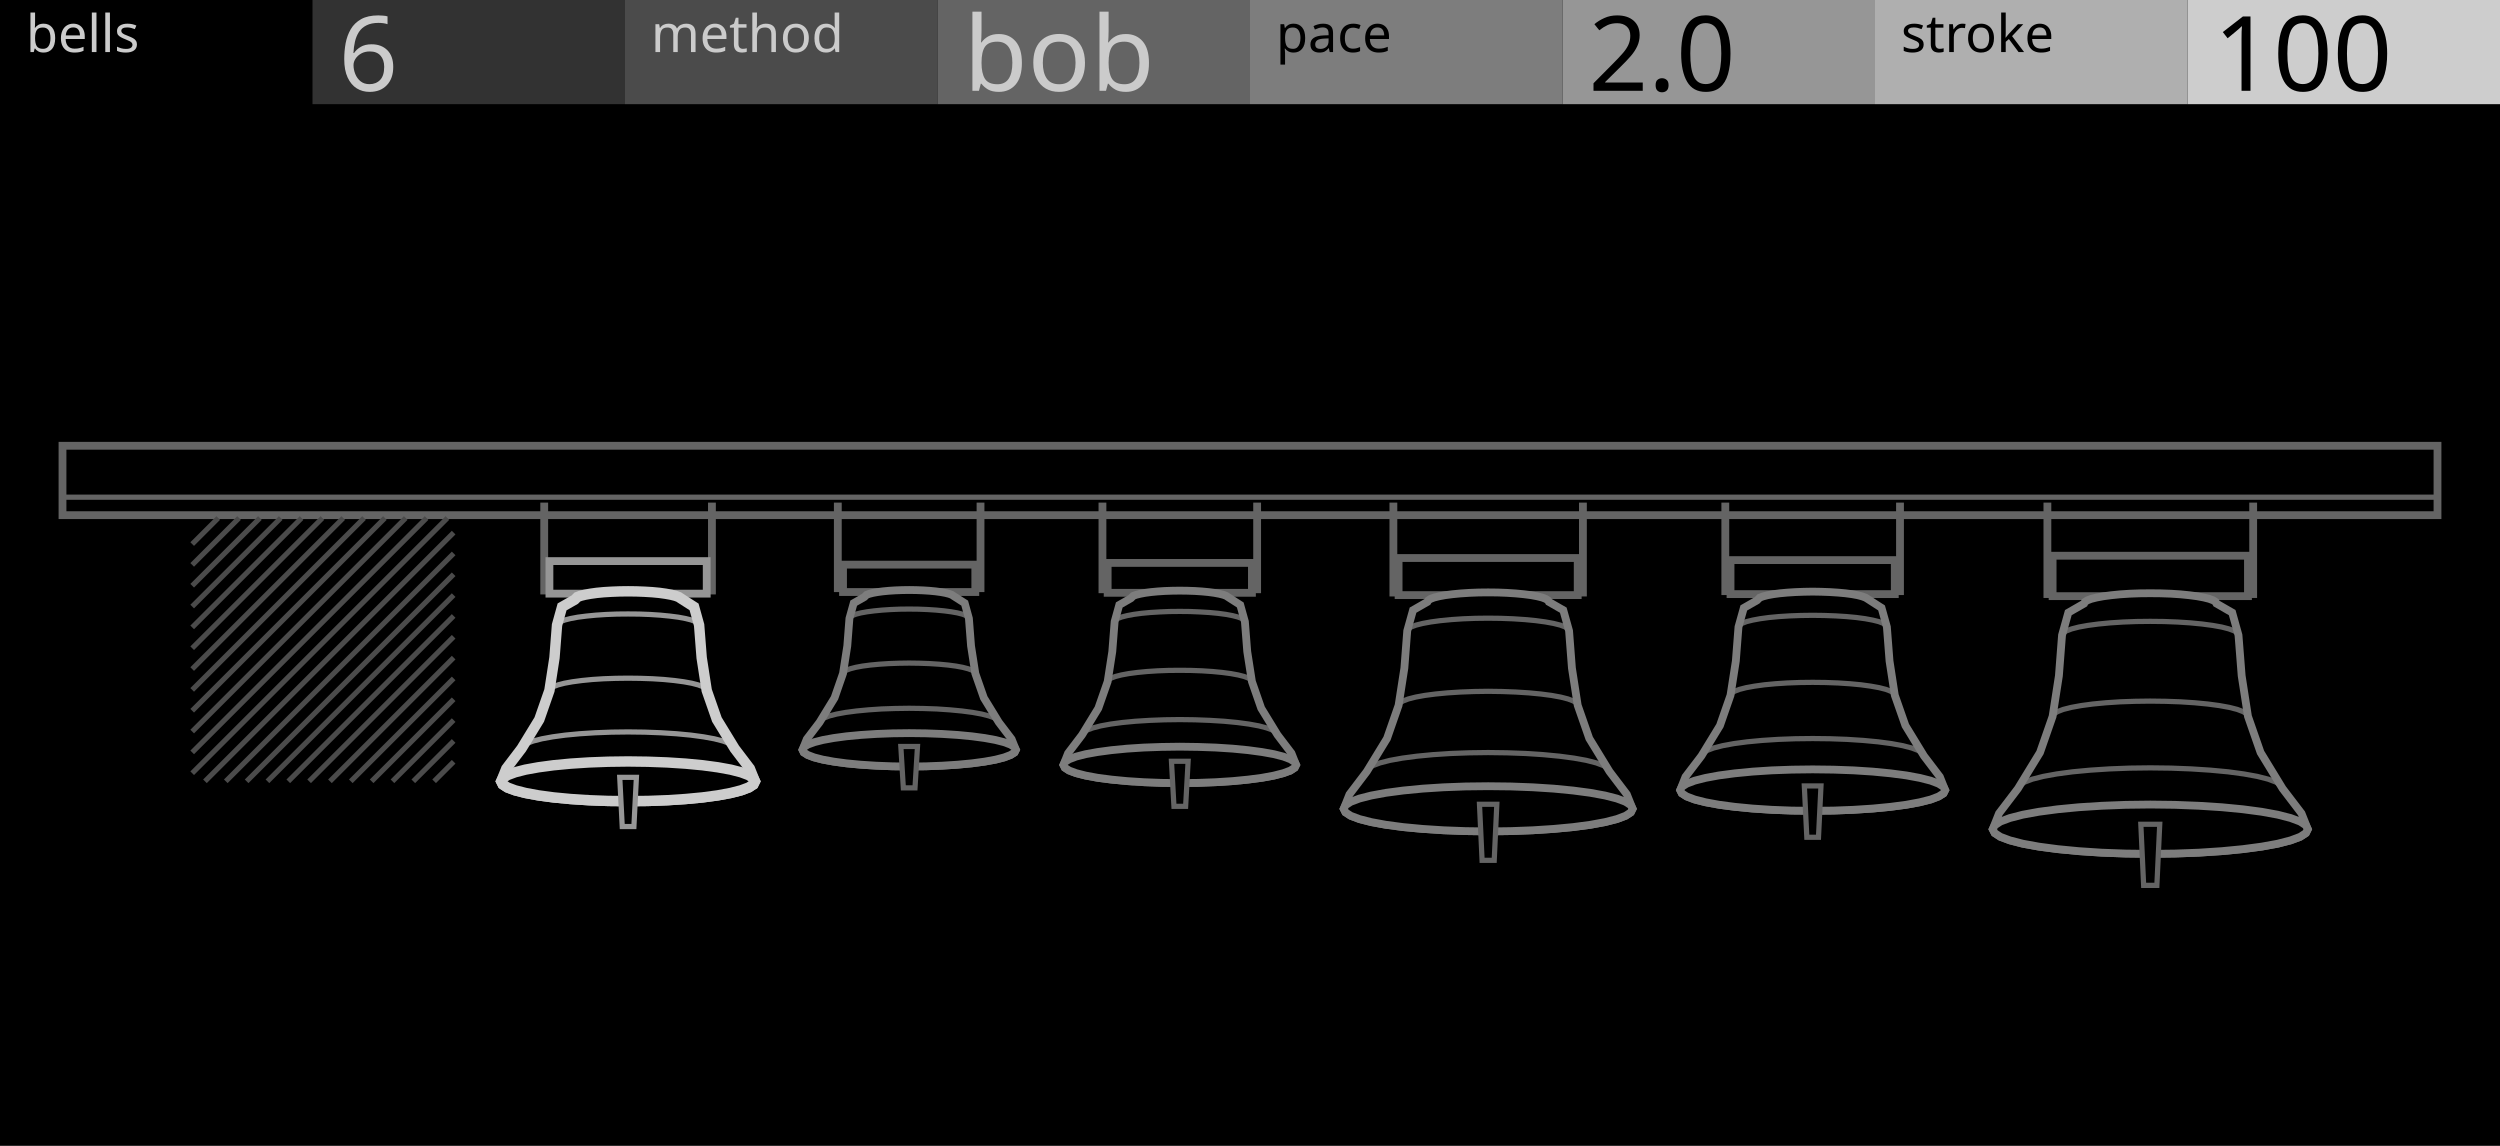
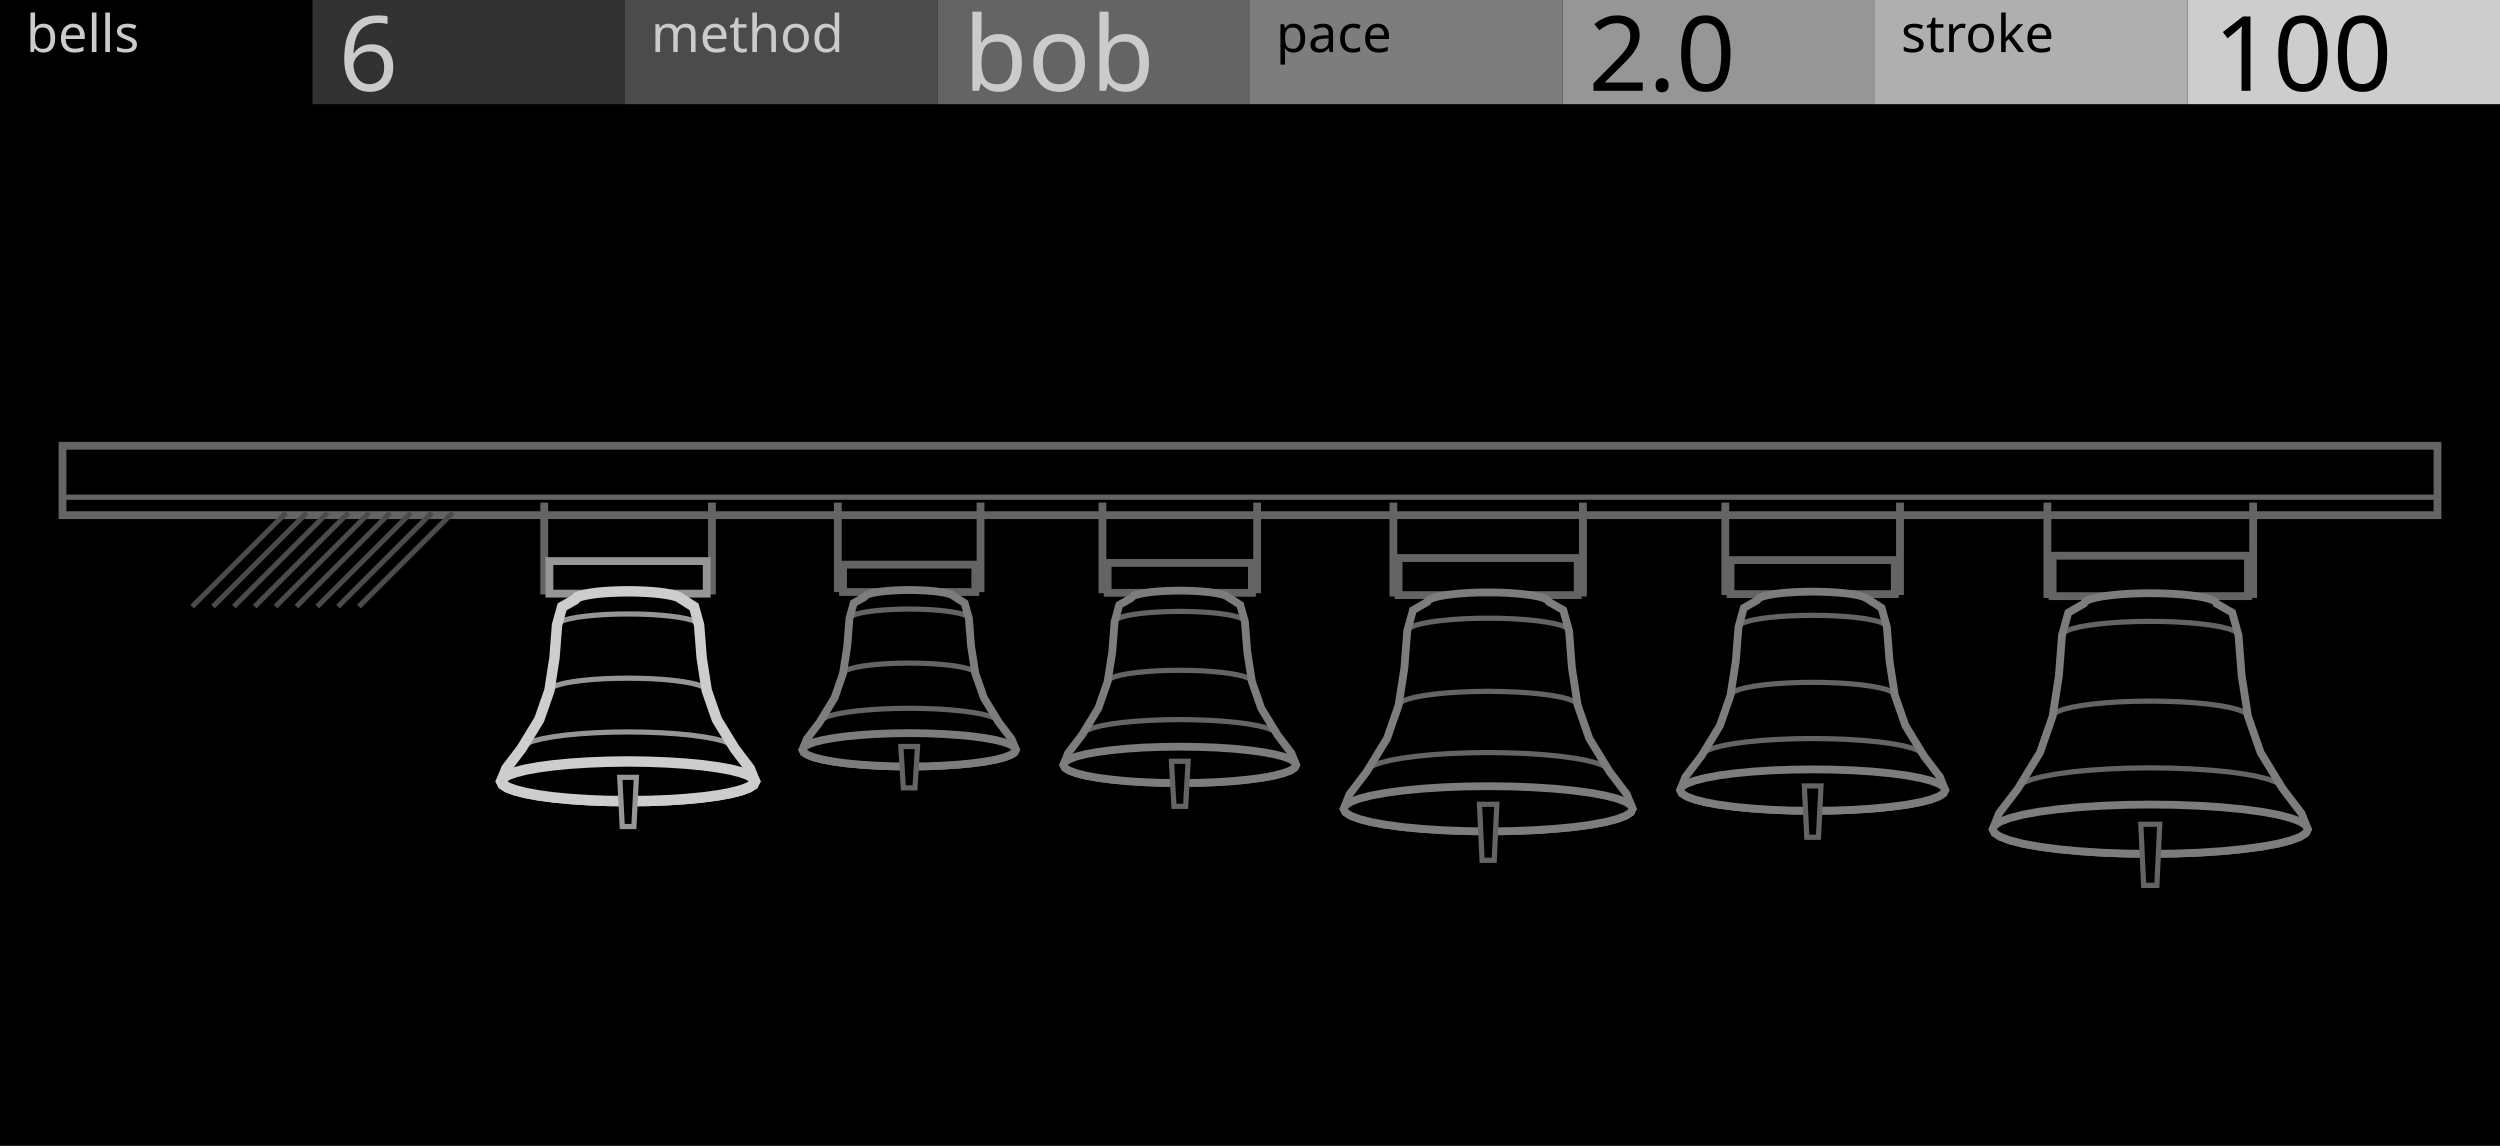
<svg xmlns="http://www.w3.org/2000/svg" width="480" height="220" viewBox="0 0 480 220">
  <g id="preview_canvas">
    <rect x="0" y="0" width="480" height="220" fill="#000000" stroke="none" />
  </g>
  <g id="preview_header">
    <rect x="0" y="0" width="60" height="20" fill="#000000" stroke="none" />
    <rect x="60" y="0" width="60" height="20" fill="#323232" stroke="none" />
    <rect x="120" y="0" width="60" height="20" fill="#4B4B4B" stroke="none" />
    <rect x="180" y="0" width="60" height="20" fill="#646464" stroke="none" />
    <rect x="240" y="0" width="60" height="20" fill="#7D7D7D" stroke="none" />
    <rect x="300" y="0" width="60" height="20" fill="#969696" stroke="none" />
    <rect x="360" y="0" width="60" height="20" fill="#AFAFAF" stroke="none" />
    <rect x="420" y="0" width="60" height="20" fill="#CDCDCD" stroke="none" />
    <text transform="matrix(1 0 0 1 5 10)" fill="#CBCBCB" stroke="none" font-family="UniversNextPro-Light" font-size="10px">bells</text>
    <text transform="matrix(1 0 0 1 125 10)" fill="#CBCBCB" stroke="none" font-family="UniversNextPro-Light" font-size="10px">method</text>
    <text transform="matrix(1 0 0 1 245 10)" fill="#000000" stroke="none" font-family="UniversNextPro-Light" font-size="10px">pace</text>
    <text transform="matrix(1 0 0 1 365 10)" fill="#000000" stroke="none" font-family="UniversNextPro-Light" font-size="10px">stroke</text>
    <text transform="matrix(1 0 0 1 65 17.44)" fill="#CBCBCB" stroke="none" font-family="UniversNextPro-Light" font-size="20px">6</text>
    <text transform="matrix(1 0 0 1 185 17.44)" fill="#CBCBCB" stroke="none" font-family="UniversNextPro-Light" font-size="20px">bob</text>
    <text transform="matrix(1 0 0 1 305 17.44)" fill="#000000" stroke="none" font-family="UniversNextPro-Light" font-size="20px">2.0</text>
    <text transform="matrix(1 0 0 1 425 17.44)" fill="#000000" stroke="none" font-family="UniversNextPro-Light" font-size="20px">100</text>
  </g>
  <path d="M 12 85.59 L 468 85.59 L 468 95.46 L 468 98.91 L 12 98.91 L 12 95.46 Z" fill="#000000" stroke="#646464" stroke-width="1.5" />
  <path d="M 12 95.96 L 468 95.96 L 468 94.96 L 12 94.96 Z" fill="#646464" stroke="none" stroke-width="0" />
-   <path d="M 37.25 104.81 L 42.25 99.81 L 41.55 99.11 L 36.55 104.11 Z" fill="#4B4B4B" stroke="none" stroke-width="0" />
-   <path d="M 37.25 108.81 L 46.25 99.81 L 45.55 99.11 L 36.55 108.11 Z" fill="#4B4B4B" stroke="none" stroke-width="0" />
-   <path d="M 37.25 112.81 L 50.25 99.81 L 49.55 99.11 L 36.55 112.11 Z" fill="#4B4B4B" stroke="none" stroke-width="0" />
-   <path d="M 37.25 116.81 L 54.25 99.81 L 53.55 99.11 L 36.55 116.11 Z" fill="#4B4B4B" stroke="none" stroke-width="0" />
-   <path d="M 37.25 120.81 L 58.25 99.81 L 57.55 99.11 L 36.55 120.11 Z" fill="#4B4B4B" stroke="none" stroke-width="0" />
-   <path d="M 37.25 124.81 L 62.25 99.81 L 61.55 99.11 L 36.55 124.11 Z" fill="#4B4B4B" stroke="none" stroke-width="0" />
-   <path d="M 37.25 128.81 L 66.25 99.81 L 65.55 99.11 L 36.55 128.11 Z" fill="#4B4B4B" stroke="none" stroke-width="0" />
-   <path d="M 37.25 132.81 L 70.25 99.81 L 69.55 99.11 L 36.55 132.11 Z" fill="#4B4B4B" stroke="none" stroke-width="0" />
-   <path d="M 37.25 136.81 L 74.25 99.81 L 73.55 99.11 L 36.55 136.11 Z" fill="#4B4B4B" stroke="none" stroke-width="0" />
-   <path d="M 37.25 140.81 L 78.25 99.81 L 77.55 99.11 L 36.55 140.11 Z" fill="#4B4B4B" stroke="none" stroke-width="0" />
-   <path d="M 37.25 144.81 L 82.25 99.81 L 81.55 99.11 L 36.55 144.11 Z" fill="#4B4B4B" stroke="none" stroke-width="0" />
-   <path d="M 37.25 148.81 L 86.25 99.81 L 85.55 99.11 L 36.55 148.11 Z" fill="#4B4B4B" stroke="none" stroke-width="0" />
-   <path d="M 39.7 150.36 L 87.45 102.61 L 86.75 101.91 L 39 149.66 Z" fill="#4B4B4B" stroke="none" stroke-width="0" />
-   <path d="M 43.7 150.36 L 87.45 106.61 L 86.75 105.91 L 43 149.66 Z" fill="#4B4B4B" stroke="none" stroke-width="0" />
-   <path d="M 47.7 150.36 L 87.45 110.61 L 86.75 109.91 L 47 149.66 Z" fill="#4B4B4B" stroke="none" stroke-width="0" />
-   <path d="M 51.7 150.36 L 87.45 114.61 L 86.75 113.91 L 51 149.66 Z" fill="#4B4B4B" stroke="none" stroke-width="0" />
-   <path d="M 55.7 150.36 L 87.45 118.61 L 86.75 117.91 L 55 149.66 Z" fill="#4B4B4B" stroke="none" stroke-width="0" />
-   <path d="M 59.7 150.36 L 87.45 122.61 L 86.75 121.91 L 59 149.66 Z" fill="#4B4B4B" stroke="none" stroke-width="0" />
-   <path d="M 63.7 150.36 L 87.45 126.61 L 86.75 125.91 L 63 149.66 Z" fill="#4B4B4B" stroke="none" stroke-width="0" />
-   <path d="M 67.7 150.36 L 87.45 130.61 L 86.75 129.91 L 67 149.66 Z" fill="#4B4B4B" stroke="none" stroke-width="0" />
-   <path d="M 71.7 150.36 L 87.45 134.61 L 86.75 133.91 L 71 149.66 Z" fill="#4B4B4B" stroke="none" stroke-width="0" />
-   <path d="M 75.7 150.36 L 87.45 138.61 L 86.75 137.91 L 75 149.66 Z" fill="#4B4B4B" stroke="none" stroke-width="0" />
-   <path d="M 79.7 150.36 L 87.45 142.61 L 86.75 141.91 L 79 149.66 Z" fill="#4B4B4B" stroke="none" stroke-width="0" />
-   <path d="M 83.7 150.36 L 87.45 146.61 L 86.75 145.91 L 83 149.66 Z" fill="#4B4B4B" stroke="none" stroke-width="0" />
+   <path d="M 37.25 116.81 L 55.25 98.81 L 54.55 98.11 L 36.55 116.11 Z" fill="#4B4B4B" stroke="none" stroke-width="0" />
+   <path d="M 41.25 116.81 L 59.25 98.81 L 58.55 98.11 L 40.55 116.11 Z" fill="#4B4B4B" stroke="none" stroke-width="0" />
+   <path d="M 45.25 116.81 L 63.25 98.81 L 62.55 98.11 L 44.55 116.11 Z" fill="#4B4B4B" stroke="none" stroke-width="0" />
+   <path d="M 49.25 116.81 L 67.25 98.81 L 66.55 98.11 L 48.55 116.11 Z" fill="#4B4B4B" stroke="none" stroke-width="0" />
+   <path d="M 53.25 116.81 L 71.25 98.81 L 70.55 98.11 L 52.55 116.11 Z" fill="#4B4B4B" stroke="none" stroke-width="0" />
+   <path d="M 57.25 116.81 L 75.25 98.81 L 74.55 98.11 L 56.55 116.11 Z" fill="#4B4B4B" stroke="none" stroke-width="0" />
+   <path d="M 61.25 116.81 L 79.25 98.81 L 78.55 98.11 L 60.55 116.11 Z" fill="#4B4B4B" stroke="none" stroke-width="0" />
+   <path d="M 65.25 116.81 L 83.25 98.81 L 82.55 98.11 L 64.55 116.11 Z" fill="#4B4B4B" stroke="none" stroke-width="0" />
+   <path d="M 69.25 116.81 L 87.25 98.81 L 86.55 98.11 L 68.55 116.11 Z" fill="#4B4B4B" stroke="none" stroke-width="0" />
  <path d="M 392.35 96.5 L 392.35 114.81 L 393.85 114.81 L 393.85 96.5 Z" fill="#646464" stroke="none" stroke-width="0" />
  <path d="M 431.86 96.5 L 431.86 114.81 L 433.36 114.81 L 433.36 96.5 Z" fill="#646464" stroke="none" stroke-width="0" />
  <path d="M 266.78 96.5 L 266.78 114.52 L 268.28 114.52 L 268.28 96.5 Z" fill="#646464" stroke="none" stroke-width="0" />
  <path d="M 303.17 96.5 L 303.17 114.52 L 304.67 114.52 L 304.67 96.5 Z" fill="#646464" stroke="none" stroke-width="0" />
  <path d="M 330.51 96.5 L 330.51 114.25 L 332.01 114.25 L 332.01 96.5 Z" fill="#646464" stroke="none" stroke-width="0" />
  <path d="M 364.05 96.5 L 364.05 114.25 L 365.55 114.25 L 365.55 96.5 Z" fill="#646464" stroke="none" stroke-width="0" />
  <path d="M 103.74 96.5 L 103.74 114.13 L 105.24 114.13 L 105.24 96.5 Z" fill="#646464" stroke="none" stroke-width="0" />
  <path d="M 135.94 96.5 L 135.94 114.13 L 137.44 114.13 L 137.44 96.5 Z" fill="#646464" stroke="none" stroke-width="0" />
  <path d="M 210.92 96.5 L 210.92 113.89 L 212.42 113.89 L 212.42 96.5 Z" fill="#646464" stroke="none" stroke-width="0" />
  <path d="M 240.62 96.5 L 240.62 113.89 L 242.12 113.89 L 242.12 96.5 Z" fill="#646464" stroke="none" stroke-width="0" />
  <path d="M 160.11 96.5 L 160.11 113.68 L 161.61 113.68 L 161.61 96.5 Z" fill="#646464" stroke="none" stroke-width="0" />
  <path d="M 187.51 96.5 L 187.51 113.68 L 189.01 113.68 L 189.01 96.5 Z" fill="#646464" stroke="none" stroke-width="0" />
  <path d="M 394.1 106.7 L 431.61 106.7 L 431.61 114.46 L 394.1 114.46 Z" fill="#000000" stroke="#646464" stroke-width="1.5" />
  <path d="M 400.15 115.88 L 400.3 115.57 L 400.77 115.27 L 401.53 114.98 L 402.57 114.72 L 403.87 114.48 L 405.38 114.28 L 407.08 114.11 L 408.93 113.99 L 410.86 113.92 L 412.85 113.9 L 414.84 113.92 L 416.78 113.99 L 418.62 114.11 L 420.32 114.28 L 421.84 114.48 L 423.13 114.72 L 424.17 114.98 L 424.94 115.27 L 425.4 115.57 L 425.56 115.88 L 428.58 117.62 L 429.79 121.95 L 430.4 129.75 L 431.61 137.54 L 434.03 144.48 L 438.26 151.41 L 441.89 156.17 L 443.1 159.21 L 442.73 159.95 L 441.62 160.67 L 439.8 161.35 L 437.32 161.99 L 434.24 162.55 L 430.63 163.03 L 426.59 163.42 L 422.2 163.71 L 417.58 163.88 L 412.85 163.94 L 408.12 163.88 L 403.5 163.71 L 399.12 163.42 L 395.07 163.03 L 391.46 162.55 L 388.38 161.99 L 385.9 161.35 L 384.08 160.67 L 382.98 159.95 L 382.6 159.21 L 383.81 156.17 L 387.44 151.41 L 391.68 144.48 L 394.1 137.54 L 395.31 129.75 L 395.91 121.95 L 397.12 117.62 Z" fill="#000000" stroke="none" stroke-width="0" />
  <path d="M 395.91 121.95 L 396.12 121.53 L 396.74 121.13 L 397.76 120.75 L 399.15 120.39 L 400.87 120.08 L 402.9 119.81 L 405.16 119.59 L 407.62 119.43 L 410.2 119.33 L 412.85 119.3 L 415.5 119.33 L 418.09 119.43 L 420.54 119.59 L 422.81 119.81 L 424.83 120.08 L 426.56 120.39 L 427.95 120.75 L 428.96 121.13 L 429.58 121.53 L 429.79 121.95 L 430.4 129.75 L 431.61 137.54 L 434.03 144.48 L 438.26 151.41 L 441.89 156.17 L 443.1 159.21 L 442.73 159.95 L 441.62 160.67 L 439.8 161.35 L 437.32 161.99 L 434.24 162.55 L 430.63 163.03 L 426.59 163.42 L 422.2 163.71 L 417.58 163.88 L 412.85 163.94 L 408.12 163.88 L 403.5 163.71 L 399.12 163.42 L 395.07 163.03 L 391.46 162.55 L 388.38 161.99 L 385.9 161.35 L 384.08 160.67 L 382.98 159.95 L 382.6 159.21 L 383.81 156.17 L 387.44 151.41 L 391.68 144.48 L 394.1 137.54 L 395.31 129.75 Z" fill="#000000" stroke="#646464" stroke-width="1" />
  <path d="M 394.1 137.54 L 394.33 137.09 L 395.02 136.64 L 396.14 136.21 L 397.68 135.82 L 399.59 135.47 L 401.83 135.17 L 404.34 134.93 L 407.06 134.75 L 409.92 134.65 L 412.85 134.61 L 415.79 134.65 L 418.65 134.75 L 421.37 134.93 L 423.88 135.17 L 426.11 135.47 L 428.03 135.82 L 429.56 136.21 L 430.69 136.64 L 431.38 137.09 L 431.61 137.54 L 434.03 144.48 L 438.26 151.41 L 441.89 156.17 L 443.1 159.21 L 442.73 159.95 L 441.62 160.67 L 439.8 161.35 L 437.32 161.99 L 434.24 162.55 L 430.63 163.03 L 426.59 163.42 L 422.2 163.71 L 417.58 163.88 L 412.85 163.94 L 408.12 163.88 L 403.5 163.71 L 399.12 163.42 L 395.07 163.03 L 391.46 162.55 L 388.38 161.99 L 385.9 161.35 L 384.08 160.67 L 382.98 159.95 L 382.6 159.21 L 383.81 156.17 L 387.44 151.41 L 391.68 144.48 Z" fill="#000000" stroke="#646464" stroke-width="1" />
  <path d="M 387.44 151.41 L 387.76 150.79 L 388.69 150.18 L 390.21 149.6 L 392.3 149.07 L 394.88 148.6 L 397.92 148.19 L 401.32 147.87 L 405 147.63 L 408.88 147.48 L 412.85 147.43 L 416.83 147.48 L 420.7 147.63 L 424.39 147.87 L 427.79 148.19 L 430.82 148.6 L 433.41 149.07 L 435.49 149.6 L 437.02 150.18 L 437.95 150.79 L 438.26 151.41 L 441.89 156.17 L 443.1 159.21 L 442.73 159.95 L 441.62 160.67 L 439.8 161.35 L 437.32 161.99 L 434.24 162.55 L 430.63 163.03 L 426.59 163.42 L 422.2 163.71 L 417.58 163.88 L 412.85 163.94 L 408.12 163.88 L 403.5 163.71 L 399.12 163.42 L 395.07 163.03 L 391.46 162.55 L 388.38 161.99 L 385.9 161.35 L 384.08 160.67 L 382.98 159.95 L 382.6 159.21 L 383.81 156.17 Z" fill="#000000" stroke="#646464" stroke-width="1" />
  <path d="M 400.15 115.88 L 400.3 115.57 L 400.77 115.27 L 401.53 114.98 L 402.57 114.72 L 403.87 114.48 L 405.38 114.28 L 407.08 114.11 L 408.93 113.99 L 410.86 113.92 L 412.85 113.9 L 414.84 113.92 L 416.78 113.99 L 418.62 114.11 L 420.32 114.28 L 421.84 114.48 L 423.13 114.72 L 424.17 114.98 L 424.94 115.27 L 425.4 115.57 L 425.56 115.88 L 428.58 117.62 L 429.79 121.95 L 430.4 129.75 L 431.61 137.54 L 434.03 144.48 L 438.26 151.41 L 441.89 156.17 L 443.1 159.21 L 442.73 159.95 L 441.62 160.67 L 439.8 161.35 L 437.32 161.99 L 434.24 162.55 L 430.63 163.03 L 426.59 163.42 L 422.2 163.71 L 417.58 163.88 L 412.85 163.94 L 408.12 163.88 L 403.5 163.71 L 399.12 163.42 L 395.07 163.03 L 391.46 162.55 L 388.38 161.99 L 385.9 161.35 L 384.08 160.67 L 382.98 159.95 L 382.6 159.21 L 383.81 156.17 L 387.44 151.41 L 391.68 144.48 L 394.1 137.54 L 395.31 129.75 L 395.91 121.95 L 397.12 117.62 Z" fill="none" stroke="#7D7D7D" stroke-width="1.5" />
  <path d="M 382.6 159.21 L 382.98 158.47 L 384.08 157.74 L 385.9 157.06 L 388.38 156.42 L 391.46 155.86 L 395.07 155.38 L 399.12 154.99 L 403.5 154.71 L 408.12 154.53 L 412.85 154.47 L 417.58 154.53 L 422.2 154.71 L 426.59 154.99 L 430.63 155.38 L 434.24 155.86 L 437.32 156.42 L 439.8 157.06 L 441.62 157.74 L 442.73 158.47 L 443.1 159.21 L 442.73 159.95 L 441.62 160.67 L 439.8 161.35 L 437.32 161.99 L 434.24 162.55 L 430.63 163.03 L 426.59 163.42 L 422.2 163.71 L 417.58 163.88 L 412.85 163.94 L 408.12 163.88 L 403.5 163.71 L 399.12 163.42 L 395.07 163.03 L 391.46 162.55 L 388.38 161.99 L 385.9 161.35 L 384.08 160.67 L 382.98 159.95 Z" fill="#000000" stroke="#7D7D7D" stroke-width="1.5" />
  <path d="M 268.53 107.14 L 302.92 107.14 L 302.92 114.26 L 268.53 114.26 Z" fill="#000000" stroke="#646464" stroke-width="1.5" />
  <path d="M 274.07 115.56 L 274.22 115.28 L 274.64 115 L 275.34 114.73 L 276.3 114.49 L 277.49 114.27 L 278.88 114.09 L 280.44 113.94 L 282.12 113.83 L 283.9 113.76 L 285.72 113.74 L 287.55 113.76 L 289.32 113.83 L 291.01 113.94 L 292.57 114.09 L 293.96 114.27 L 295.15 114.49 L 296.11 114.73 L 296.8 115 L 297.23 115.28 L 297.38 115.56 L 300.15 117.15 L 301.26 121.12 L 301.81 128.27 L 302.92 135.42 L 305.14 141.78 L 309.03 148.14 L 312.35 152.51 L 313.46 155.29 L 313.12 155.97 L 312.11 156.63 L 310.44 157.26 L 308.17 157.84 L 305.34 158.36 L 302.03 158.8 L 298.32 159.15 L 294.3 159.41 L 290.06 159.57 L 285.72 159.63 L 281.39 159.57 L 277.15 159.41 L 273.13 159.15 L 269.42 158.8 L 266.11 158.36 L 263.28 157.84 L 261.01 157.26 L 259.34 156.63 L 258.33 155.97 L 257.99 155.29 L 259.1 152.51 L 262.42 148.14 L 266.31 141.78 L 268.53 135.42 L 269.64 128.27 L 270.19 121.12 L 271.3 117.15 Z" fill="#000000" stroke="none" stroke-width="0" />
  <path d="M 270.19 121.12 L 270.38 120.74 L 270.95 120.37 L 271.88 120.02 L 273.16 119.7 L 274.74 119.41 L 276.59 119.16 L 278.67 118.96 L 280.92 118.81 L 283.29 118.72 L 285.72 118.69 L 288.15 118.72 L 290.52 118.81 L 292.78 118.96 L 294.86 119.16 L 296.71 119.41 L 298.29 119.7 L 299.57 120.02 L 300.5 120.37 L 301.07 120.74 L 301.26 121.12 L 301.81 128.27 L 302.92 135.42 L 305.14 141.78 L 309.03 148.14 L 312.35 152.51 L 313.46 155.29 L 313.12 155.97 L 312.11 156.63 L 310.44 157.26 L 308.17 157.84 L 305.34 158.36 L 302.03 158.8 L 298.32 159.15 L 294.3 159.41 L 290.06 159.57 L 285.72 159.63 L 281.39 159.57 L 277.15 159.41 L 273.13 159.15 L 269.42 158.8 L 266.11 158.36 L 263.28 157.84 L 261.01 157.26 L 259.34 156.63 L 258.33 155.97 L 257.99 155.29 L 259.1 152.51 L 262.42 148.14 L 266.31 141.78 L 268.53 135.42 L 269.64 128.27 Z" fill="#000000" stroke="#646464" stroke-width="1" />
  <path d="M 268.53 135.42 L 268.74 135 L 269.37 134.59 L 270.4 134.2 L 271.81 133.84 L 273.56 133.52 L 275.62 133.25 L 277.92 133.03 L 280.41 132.87 L 283.03 132.77 L 285.72 132.73 L 288.42 132.77 L 291.04 132.87 L 293.53 133.03 L 295.83 133.25 L 297.89 133.52 L 299.64 133.84 L 301.05 134.2 L 302.08 134.59 L 302.71 135 L 302.92 135.42 L 305.14 141.78 L 309.03 148.14 L 312.35 152.51 L 313.46 155.29 L 313.12 155.97 L 312.11 156.63 L 310.44 157.26 L 308.17 157.84 L 305.34 158.36 L 302.03 158.8 L 298.32 159.15 L 294.3 159.41 L 290.06 159.57 L 285.72 159.63 L 281.39 159.57 L 277.15 159.41 L 273.13 159.15 L 269.42 158.8 L 266.11 158.36 L 263.28 157.84 L 261.01 157.26 L 259.34 156.63 L 258.33 155.97 L 257.99 155.29 L 259.1 152.51 L 262.42 148.14 L 266.31 141.78 Z" fill="#000000" stroke="#646464" stroke-width="1" />
  <path d="M 262.42 148.14 L 262.71 147.57 L 263.56 147.01 L 264.96 146.48 L 266.87 145.99 L 269.25 145.56 L 272.03 145.19 L 275.15 144.89 L 278.52 144.67 L 282.08 144.54 L 285.72 144.49 L 289.37 144.54 L 292.93 144.67 L 296.3 144.89 L 299.42 145.19 L 302.2 145.56 L 304.58 145.99 L 306.49 146.48 L 307.89 147.01 L 308.74 147.57 L 309.03 148.14 L 312.35 152.51 L 313.46 155.29 L 313.12 155.97 L 312.11 156.63 L 310.44 157.26 L 308.17 157.84 L 305.34 158.36 L 302.03 158.8 L 298.32 159.15 L 294.3 159.41 L 290.06 159.57 L 285.72 159.63 L 281.39 159.57 L 277.15 159.41 L 273.13 159.15 L 269.42 158.8 L 266.11 158.36 L 263.28 157.84 L 261.01 157.26 L 259.34 156.63 L 258.33 155.97 L 257.99 155.29 L 259.1 152.51 Z" fill="#000000" stroke="#646464" stroke-width="1" />
  <path d="M 274.07 115.56 L 274.22 115.28 L 274.64 115 L 275.34 114.73 L 276.3 114.49 L 277.49 114.27 L 278.88 114.09 L 280.44 113.94 L 282.12 113.83 L 283.9 113.76 L 285.72 113.74 L 287.55 113.76 L 289.32 113.83 L 291.01 113.94 L 292.57 114.09 L 293.96 114.27 L 295.15 114.49 L 296.11 114.73 L 296.8 115 L 297.23 115.28 L 297.38 115.56 L 300.15 117.15 L 301.26 121.12 L 301.81 128.27 L 302.92 135.42 L 305.14 141.78 L 309.03 148.14 L 312.35 152.51 L 313.46 155.29 L 313.12 155.97 L 312.11 156.63 L 310.44 157.26 L 308.17 157.84 L 305.34 158.36 L 302.03 158.8 L 298.32 159.15 L 294.3 159.41 L 290.06 159.57 L 285.72 159.63 L 281.39 159.57 L 277.15 159.41 L 273.13 159.15 L 269.42 158.8 L 266.11 158.36 L 263.28 157.84 L 261.01 157.26 L 259.34 156.63 L 258.33 155.97 L 257.99 155.29 L 259.1 152.51 L 262.42 148.14 L 266.31 141.78 L 268.53 135.42 L 269.64 128.27 L 270.19 121.12 L 271.3 117.15 Z" fill="none" stroke="#7D7D7D" stroke-width="1.5" />
  <path d="M 257.99 155.29 L 258.33 154.61 L 259.34 153.95 L 261.01 153.32 L 263.28 152.74 L 266.11 152.22 L 269.42 151.78 L 273.13 151.42 L 277.15 151.16 L 281.39 151 L 285.72 150.95 L 290.06 151 L 294.3 151.16 L 298.32 151.42 L 302.03 151.78 L 305.34 152.22 L 308.17 152.74 L 310.44 153.32 L 312.11 153.95 L 313.12 154.61 L 313.46 155.29 L 313.12 155.97 L 312.11 156.63 L 310.44 157.26 L 308.17 157.84 L 305.34 158.36 L 302.03 158.8 L 298.32 159.15 L 294.3 159.41 L 290.06 159.57 L 285.72 159.63 L 281.39 159.57 L 277.15 159.41 L 273.13 159.15 L 269.42 158.8 L 266.11 158.36 L 263.28 157.84 L 261.01 157.26 L 259.34 156.63 L 258.33 155.97 Z" fill="#000000" stroke="#7D7D7D" stroke-width="1.5" />
  <path d="M 332.26 107.54 L 363.8 107.54 L 363.8 114.07 L 332.26 114.07 Z" fill="#000000" stroke="#646464" stroke-width="1.5" />
  <path d="M 337.35 115.27 L 337.87 114.75 L 338.51 114.51 L 339.39 114.28 L 340.48 114.08 L 341.75 113.91 L 343.18 113.78 L 344.73 113.68 L 346.36 113.62 L 348.03 113.59 L 349.7 113.62 L 351.33 113.68 L 352.88 113.78 L 354.31 113.91 L 355.59 114.08 L 356.68 114.28 L 357.55 114.51 L 358.19 114.75 L 358.59 115 L 361.26 116.72 L 362.28 120.37 L 362.79 126.92 L 363.8 133.48 L 365.84 139.31 L 369.4 145.14 L 372.45 149.15 L 373.47 151.7 L 373.16 152.32 L 372.22 152.92 L 370.7 153.5 L 368.61 154.03 L 366.02 154.51 L 362.98 154.91 L 359.58 155.24 L 355.89 155.48 L 352.01 155.63 L 348.03 155.67 L 344.05 155.63 L 340.17 155.48 L 336.49 155.24 L 333.08 154.91 L 330.05 154.51 L 327.45 154.03 L 325.37 153.5 L 323.84 152.92 L 322.91 152.32 L 322.6 151.7 L 323.61 149.15 L 326.67 145.14 L 330.23 139.31 L 332.26 133.48 L 333.28 126.92 L 333.79 120.37 L 334.81 116.72 Z" fill="#000000" stroke="none" stroke-width="0" />
  <path d="M 333.79 120.37 L 333.96 120.02 L 334.49 119.68 L 335.34 119.35 L 336.51 119.06 L 337.96 118.79 L 339.66 118.56 L 341.57 118.38 L 343.63 118.25 L 345.8 118.17 L 348.03 118.14 L 350.26 118.17 L 352.43 118.25 L 354.5 118.38 L 356.41 118.56 L 358.11 118.79 L 359.56 119.06 L 360.73 119.35 L 361.58 119.68 L 362.1 120.02 L 362.28 120.37 L 362.79 126.92 L 363.8 133.48 L 365.84 139.31 L 369.4 145.14 L 372.45 149.15 L 373.47 151.7 L 373.16 152.32 L 372.22 152.92 L 370.7 153.5 L 368.61 154.03 L 366.02 154.51 L 362.98 154.91 L 359.58 155.24 L 355.89 155.48 L 352.01 155.63 L 348.03 155.67 L 344.05 155.63 L 340.17 155.48 L 336.49 155.24 L 333.08 154.91 L 330.05 154.51 L 327.45 154.03 L 325.37 153.5 L 323.84 152.92 L 322.91 152.32 L 322.6 151.7 L 323.61 149.15 L 326.67 145.14 L 330.23 139.31 L 332.26 133.48 L 333.28 126.92 Z" fill="#000000" stroke="#646464" stroke-width="1" />
  <path d="M 332.26 133.48 L 332.46 133.09 L 333.03 132.72 L 333.98 132.36 L 335.27 132.03 L 336.88 131.74 L 338.76 131.48 L 340.87 131.28 L 343.16 131.13 L 345.57 131.04 L 348.03 131.01 L 350.5 131.04 L 352.91 131.13 L 355.19 131.28 L 357.3 131.48 L 359.18 131.74 L 360.79 132.03 L 362.09 132.36 L 363.03 132.72 L 363.61 133.09 L 363.8 133.48 L 365.84 139.31 L 369.4 145.14 L 372.45 149.15 L 373.47 151.7 L 373.16 152.32 L 372.22 152.92 L 370.7 153.5 L 368.61 154.03 L 366.02 154.51 L 362.98 154.91 L 359.58 155.24 L 355.89 155.48 L 352.01 155.63 L 348.03 155.67 L 344.05 155.63 L 340.17 155.48 L 336.49 155.24 L 333.08 154.91 L 330.05 154.51 L 327.45 154.03 L 325.37 153.5 L 323.84 152.92 L 322.91 152.32 L 322.6 151.7 L 323.61 149.15 L 326.67 145.14 L 330.23 139.31 Z" fill="#000000" stroke="#646464" stroke-width="1" />
  <path d="M 326.67 145.14 L 326.93 144.62 L 327.71 144.11 L 329 143.62 L 330.75 143.17 L 332.92 142.77 L 335.47 142.43 L 338.33 142.16 L 341.43 141.96 L 344.69 141.84 L 348.03 141.8 L 351.38 141.84 L 354.64 141.96 L 357.73 142.16 L 360.59 142.43 L 363.14 142.77 L 365.32 143.17 L 367.07 143.62 L 368.35 144.11 L 369.14 144.62 L 369.4 145.14 L 372.45 149.15 L 373.47 151.7 L 373.16 152.32 L 372.22 152.92 L 370.7 153.5 L 368.61 154.03 L 366.02 154.51 L 362.98 154.91 L 359.58 155.24 L 355.89 155.48 L 352.01 155.63 L 348.03 155.67 L 344.05 155.63 L 340.17 155.48 L 336.49 155.24 L 333.08 154.91 L 330.05 154.51 L 327.45 154.03 L 325.37 153.5 L 323.84 152.92 L 322.91 152.32 L 322.6 151.7 L 323.61 149.15 Z" fill="#000000" stroke="#646464" stroke-width="1" />
  <path d="M 337.35 115.27 L 337.87 114.75 L 338.51 114.51 L 339.39 114.28 L 340.48 114.08 L 341.75 113.91 L 343.18 113.78 L 344.73 113.68 L 346.36 113.62 L 348.03 113.59 L 349.7 113.62 L 351.33 113.68 L 352.88 113.78 L 354.31 113.91 L 355.59 114.08 L 356.68 114.28 L 357.55 114.51 L 358.19 114.75 L 358.59 115 L 361.26 116.72 L 362.28 120.37 L 362.79 126.92 L 363.8 133.48 L 365.84 139.31 L 369.4 145.14 L 372.45 149.15 L 373.47 151.7 L 373.16 152.32 L 372.22 152.92 L 370.7 153.5 L 368.61 154.03 L 366.02 154.51 L 362.98 154.91 L 359.58 155.24 L 355.89 155.48 L 352.01 155.63 L 348.03 155.67 L 344.05 155.63 L 340.17 155.48 L 336.49 155.24 L 333.08 154.91 L 330.05 154.51 L 327.45 154.03 L 325.37 153.5 L 323.84 152.92 L 322.91 152.32 L 322.6 151.7 L 323.61 149.15 L 326.67 145.14 L 330.23 139.31 L 332.26 133.48 L 333.28 126.92 L 333.79 120.37 L 334.81 116.72 Z" fill="none" stroke="#7D7D7D" stroke-width="1.5" />
  <path d="M 322.6 151.7 L 322.91 151.07 L 323.84 150.47 L 325.37 149.89 L 327.45 149.36 L 330.05 148.88 L 333.08 148.48 L 336.49 148.15 L 340.17 147.91 L 344.05 147.77 L 348.03 147.72 L 352.01 147.77 L 355.89 147.91 L 359.58 148.15 L 362.98 148.48 L 366.02 148.88 L 368.61 149.36 L 370.7 149.89 L 372.22 150.47 L 373.16 151.07 L 373.47 151.7 L 373.16 152.32 L 372.22 152.92 L 370.7 153.5 L 368.61 154.03 L 366.02 154.51 L 362.98 154.91 L 359.58 155.24 L 355.89 155.48 L 352.01 155.63 L 348.03 155.67 L 344.05 155.63 L 340.17 155.48 L 336.49 155.24 L 333.08 154.91 L 330.05 154.51 L 327.45 154.03 L 325.37 153.5 L 323.84 152.92 L 322.91 152.32 Z" fill="#000000" stroke="#7D7D7D" stroke-width="1.5" />
  <path d="M 105.49 107.73 L 135.69 107.73 L 135.69 113.98 L 105.49 113.98 Z" fill="#000000" stroke="#969696" stroke-width="1.5" />
  <path d="M 110.36 115.13 L 110.86 114.63 L 111.47 114.4 L 112.31 114.19 L 113.36 114 L 114.58 113.83 L 115.95 113.7 L 117.43 113.61 L 118.99 113.55 L 120.59 113.53 L 122.19 113.55 L 123.75 113.61 L 125.23 113.7 L 126.6 113.83 L 127.82 114 L 128.87 114.19 L 129.71 114.4 L 130.32 114.63 L 130.69 114.88 L 133.26 116.52 L 134.23 120.01 L 134.72 126.29 L 135.69 132.57 L 137.64 138.15 L 141.05 143.73 L 143.97 147.57 L 144.95 150.01 L 144.65 150.61 L 143.76 151.19 L 142.29 151.74 L 140.3 152.25 L 137.81 152.71 L 134.91 153.1 L 131.65 153.41 L 128.12 153.64 L 124.4 153.78 L 120.59 153.82 L 116.78 153.78 L 113.06 153.64 L 109.53 153.41 L 106.27 153.1 L 103.37 152.71 L 100.88 152.25 L 98.89 151.74 L 97.42 151.19 L 96.53 150.61 L 96.23 150.01 L 97.21 147.57 L 100.13 143.73 L 103.54 138.15 L 105.49 132.57 L 106.46 126.29 L 106.95 120.01 L 107.92 116.52 Z" fill="#000000" stroke="none" stroke-width="0" />
  <path d="M 106.95 120.01 L 107.12 119.68 L 107.62 119.35 L 108.44 119.04 L 109.55 118.76 L 110.94 118.5 L 112.57 118.29 L 114.4 118.11 L 116.38 117.98 L 118.46 117.9 L 120.59 117.88 L 122.72 117.9 L 124.81 117.98 L 126.78 118.11 L 128.61 118.29 L 130.24 118.5 L 131.63 118.76 L 132.74 119.04 L 133.56 119.35 L 134.06 119.68 L 134.23 120.01 L 134.72 126.29 L 135.69 132.57 L 137.64 138.15 L 141.05 143.73 L 143.97 147.57 L 144.95 150.01 L 144.65 150.61 L 143.76 151.19 L 142.29 151.74 L 140.3 152.25 L 137.81 152.71 L 134.91 153.1 L 131.65 153.41 L 128.12 153.64 L 124.4 153.78 L 120.59 153.82 L 116.78 153.78 L 113.06 153.64 L 109.53 153.41 L 106.27 153.1 L 103.37 152.71 L 100.88 152.25 L 98.89 151.74 L 97.42 151.19 L 96.53 150.61 L 96.23 150.01 L 97.21 147.57 L 100.13 143.73 L 103.54 138.15 L 105.49 132.57 L 106.46 126.29 Z" fill="#000000" stroke="#969696" stroke-width="1" />
  <path d="M 105.49 132.57 L 105.67 132.2 L 106.23 131.84 L 107.13 131.5 L 108.37 131.18 L 109.91 130.9 L 111.71 130.66 L 113.73 130.46 L 115.92 130.32 L 118.23 130.24 L 120.59 130.21 L 122.95 130.24 L 125.26 130.32 L 127.45 130.46 L 129.47 130.66 L 131.27 130.9 L 132.81 131.18 L 134.05 131.5 L 134.95 131.84 L 135.51 132.2 L 135.69 132.57 L 137.64 138.15 L 141.05 143.73 L 143.97 147.57 L 144.95 150.01 L 144.65 150.61 L 143.76 151.19 L 142.29 151.74 L 140.3 152.25 L 137.81 152.71 L 134.91 153.1 L 131.65 153.41 L 128.12 153.64 L 124.4 153.78 L 120.59 153.82 L 116.78 153.78 L 113.06 153.64 L 109.53 153.41 L 106.27 153.1 L 103.37 152.71 L 100.88 152.25 L 98.89 151.74 L 97.42 151.19 L 96.53 150.61 L 96.23 150.01 L 97.21 147.57 L 100.13 143.73 L 103.54 138.15 Z" fill="#000000" stroke="#969696" stroke-width="1" />
  <path d="M 100.13 143.73 L 100.38 143.23 L 101.13 142.74 L 102.36 142.28 L 104.04 141.85 L 106.12 141.47 L 108.56 141.14 L 111.3 140.88 L 114.27 140.69 L 117.39 140.57 L 120.59 140.53 L 123.79 140.57 L 126.91 140.69 L 129.88 140.88 L 132.62 141.14 L 135.06 141.47 L 137.14 141.85 L 138.82 142.28 L 140.05 142.74 L 140.8 143.23 L 141.05 143.73 L 143.97 147.57 L 144.95 150.01 L 144.65 150.61 L 143.76 151.19 L 142.29 151.74 L 140.3 152.25 L 137.81 152.71 L 134.91 153.1 L 131.65 153.41 L 128.12 153.64 L 124.4 153.78 L 120.59 153.82 L 116.78 153.78 L 113.06 153.64 L 109.53 153.41 L 106.27 153.1 L 103.37 152.71 L 100.88 152.25 L 98.89 151.74 L 97.42 151.19 L 96.53 150.61 L 96.23 150.01 L 97.21 147.57 Z" fill="#000000" stroke="#969696" stroke-width="1" />
  <path d="M 110.36 115.13 L 110.86 114.63 L 111.47 114.4 L 112.31 114.19 L 113.36 114 L 114.58 113.83 L 115.95 113.7 L 117.43 113.61 L 118.99 113.55 L 120.59 113.53 L 122.19 113.55 L 123.75 113.61 L 125.23 113.7 L 126.6 113.83 L 127.82 114 L 128.87 114.19 L 129.71 114.4 L 130.32 114.63 L 130.69 114.88 L 133.26 116.52 L 134.23 120.01 L 134.72 126.29 L 135.69 132.57 L 137.64 138.15 L 141.05 143.73 L 143.97 147.57 L 144.95 150.01 L 144.65 150.61 L 143.76 151.19 L 142.29 151.74 L 140.3 152.25 L 137.81 152.71 L 134.91 153.1 L 131.65 153.41 L 128.12 153.64 L 124.4 153.78 L 120.59 153.82 L 116.78 153.78 L 113.06 153.64 L 109.53 153.41 L 106.27 153.1 L 103.37 152.71 L 100.88 152.25 L 98.89 151.74 L 97.42 151.19 L 96.53 150.61 L 96.23 150.01 L 97.21 147.57 L 100.13 143.73 L 103.54 138.15 L 105.49 132.57 L 106.46 126.29 L 106.95 120.01 L 107.92 116.52 Z" fill="none" stroke="#CDCDCD" stroke-width="2" />
  <path d="M 96.23 150.01 L 96.53 149.42 L 97.42 148.83 L 98.89 148.28 L 100.88 147.77 L 103.37 147.32 L 106.27 146.93 L 109.53 146.62 L 113.06 146.39 L 116.78 146.25 L 120.59 146.2 L 124.4 146.25 L 128.12 146.39 L 131.65 146.62 L 134.91 146.93 L 137.81 147.32 L 140.3 147.77 L 142.29 148.28 L 143.76 148.83 L 144.65 149.42 L 144.95 150.01 L 144.65 150.61 L 143.76 151.19 L 142.29 151.74 L 140.3 152.25 L 137.81 152.71 L 134.91 153.1 L 131.65 153.41 L 128.12 153.64 L 124.4 153.78 L 120.59 153.82 L 116.78 153.78 L 113.06 153.64 L 109.53 153.41 L 106.27 153.1 L 103.37 152.71 L 100.88 152.25 L 98.89 151.74 L 97.42 151.19 L 96.53 150.61 Z" fill="#000000" stroke="#CDCDCD" stroke-width="2" />
  <path d="M 212.67 108.08 L 240.37 108.08 L 240.37 113.82 L 212.67 113.82 Z" fill="#000000" stroke="#646464" stroke-width="1.5" />
  <path d="M 217.13 114.87 L 217.59 114.41 L 218.16 114.2 L 218.93 114.01 L 219.88 113.83 L 221 113.68 L 222.26 113.56 L 223.62 113.47 L 225.05 113.42 L 226.52 113.4 L 227.98 113.42 L 229.42 113.47 L 230.78 113.56 L 232.03 113.68 L 233.15 113.83 L 234.11 114.01 L 234.88 114.2 L 235.44 114.41 L 235.78 114.64 L 238.13 116.15 L 239.02 119.35 L 239.47 125.1 L 240.37 130.86 L 242.15 135.98 L 245.28 141.1 L 247.96 144.62 L 248.85 146.86 L 248.58 147.4 L 247.76 147.94 L 246.42 148.44 L 244.59 148.91 L 242.31 149.33 L 239.65 149.68 L 236.66 149.97 L 233.42 150.18 L 230.01 150.31 L 226.52 150.35 L 223.02 150.31 L 219.61 150.18 L 216.38 149.97 L 213.39 149.68 L 210.72 149.33 L 208.45 148.91 L 206.61 148.44 L 205.27 147.94 L 204.45 147.4 L 204.18 146.86 L 205.07 144.62 L 207.75 141.1 L 210.88 135.98 L 212.67 130.86 L 213.56 125.1 L 214.01 119.35 L 214.9 116.15 Z" fill="#000000" stroke="none" stroke-width="0" />
  <path d="M 214.01 119.35 L 214.16 119.04 L 214.62 118.74 L 215.37 118.46 L 216.4 118.2 L 217.67 117.96 L 219.16 117.76 L 220.84 117.6 L 222.65 117.49 L 224.56 117.41 L 226.52 117.39 L 228.47 117.41 L 230.38 117.49 L 232.2 117.6 L 233.87 117.76 L 235.36 117.96 L 236.64 118.2 L 237.66 118.46 L 238.41 118.74 L 238.87 119.04 L 239.02 119.35 L 239.47 125.1 L 240.37 130.86 L 242.15 135.98 L 245.28 141.1 L 247.96 144.62 L 248.85 146.86 L 248.58 147.4 L 247.76 147.94 L 246.42 148.44 L 244.59 148.91 L 242.31 149.33 L 239.65 149.68 L 236.66 149.97 L 233.42 150.18 L 230.01 150.31 L 226.52 150.35 L 223.02 150.31 L 219.61 150.18 L 216.38 149.97 L 213.39 149.68 L 210.72 149.33 L 208.45 148.91 L 206.61 148.44 L 205.27 147.94 L 204.45 147.4 L 204.18 146.86 L 205.07 144.62 L 207.75 141.1 L 210.88 135.98 L 212.67 130.86 L 213.56 125.1 Z" fill="#000000" stroke="#646464" stroke-width="1" />
  <path d="M 212.67 130.86 L 212.84 130.52 L 213.35 130.19 L 214.18 129.88 L 215.31 129.59 L 216.72 129.33 L 218.38 129.11 L 220.23 128.93 L 222.24 128.8 L 224.35 128.72 L 226.52 128.7 L 228.68 128.72 L 230.8 128.8 L 232.8 128.93 L 234.66 129.11 L 236.31 129.33 L 237.72 129.59 L 238.86 129.88 L 239.69 130.19 L 240.19 130.52 L 240.37 130.86 L 242.15 135.98 L 245.28 141.1 L 247.96 144.62 L 248.85 146.86 L 248.58 147.4 L 247.76 147.94 L 246.42 148.44 L 244.59 148.91 L 242.31 149.33 L 239.65 149.68 L 236.66 149.97 L 233.42 150.18 L 230.01 150.31 L 226.52 150.35 L 223.02 150.31 L 219.61 150.18 L 216.38 149.97 L 213.39 149.68 L 210.72 149.33 L 208.45 148.91 L 206.61 148.44 L 205.27 147.94 L 204.45 147.4 L 204.18 146.86 L 205.07 144.62 L 207.75 141.1 L 210.88 135.98 Z" fill="#000000" stroke="#646464" stroke-width="1" />
  <path d="M 207.75 141.1 L 207.98 140.64 L 208.67 140.19 L 209.8 139.77 L 211.34 139.37 L 213.25 139.02 L 215.49 138.72 L 218 138.48 L 220.72 138.31 L 223.58 138.2 L 226.52 138.16 L 229.45 138.2 L 232.31 138.31 L 235.03 138.48 L 237.54 138.72 L 239.78 139.02 L 241.7 139.37 L 243.23 139.77 L 244.36 140.19 L 245.05 140.64 L 245.28 141.1 L 247.96 144.62 L 248.85 146.86 L 248.58 147.4 L 247.76 147.94 L 246.42 148.44 L 244.59 148.91 L 242.31 149.33 L 239.65 149.68 L 236.66 149.97 L 233.42 150.18 L 230.01 150.31 L 226.52 150.35 L 223.02 150.31 L 219.61 150.18 L 216.38 149.97 L 213.39 149.68 L 210.72 149.33 L 208.45 148.91 L 206.61 148.44 L 205.27 147.94 L 204.45 147.4 L 204.18 146.86 L 205.07 144.62 Z" fill="#000000" stroke="#646464" stroke-width="1" />
  <path d="M 217.13 114.87 L 217.59 114.41 L 218.16 114.2 L 218.93 114.01 L 219.88 113.83 L 221 113.68 L 222.26 113.56 L 223.62 113.47 L 225.05 113.42 L 226.52 113.4 L 227.98 113.42 L 229.42 113.47 L 230.78 113.56 L 232.03 113.68 L 233.15 113.83 L 234.11 114.01 L 234.88 114.2 L 235.44 114.41 L 235.78 114.64 L 238.13 116.15 L 239.02 119.35 L 239.47 125.1 L 240.37 130.86 L 242.15 135.98 L 245.28 141.1 L 247.96 144.62 L 248.85 146.86 L 248.58 147.4 L 247.76 147.94 L 246.42 148.44 L 244.59 148.91 L 242.31 149.33 L 239.65 149.68 L 236.66 149.97 L 233.42 150.18 L 230.01 150.31 L 226.52 150.35 L 223.02 150.31 L 219.61 150.18 L 216.38 149.97 L 213.39 149.68 L 210.72 149.33 L 208.45 148.91 L 206.61 148.44 L 205.27 147.94 L 204.45 147.4 L 204.18 146.86 L 205.07 144.62 L 207.75 141.1 L 210.88 135.98 L 212.67 130.86 L 213.56 125.1 L 214.01 119.35 L 214.9 116.15 Z" fill="none" stroke="#7D7D7D" stroke-width="1.5" />
  <path d="M 204.18 146.86 L 204.45 146.31 L 205.27 145.78 L 206.61 145.27 L 208.45 144.8 L 210.72 144.39 L 213.39 144.03 L 216.38 143.74 L 219.61 143.53 L 223.02 143.41 L 226.52 143.36 L 230.01 143.41 L 233.42 143.53 L 236.66 143.74 L 239.65 144.03 L 242.31 144.39 L 244.59 144.8 L 246.42 145.27 L 247.76 145.78 L 248.58 146.31 L 248.85 146.86 L 248.58 147.4 L 247.76 147.94 L 246.42 148.44 L 244.59 148.91 L 242.31 149.33 L 239.65 149.68 L 236.66 149.97 L 233.42 150.18 L 230.01 150.31 L 226.52 150.35 L 223.02 150.31 L 219.61 150.18 L 216.38 149.97 L 213.39 149.68 L 210.72 149.33 L 208.45 148.91 L 206.61 148.44 L 205.27 147.94 L 204.45 147.4 Z" fill="#000000" stroke="#7D7D7D" stroke-width="1.5" />
  <path d="M 161.86 108.41 L 187.26 108.41 L 187.26 113.67 L 161.86 113.67 Z" fill="#000000" stroke="#646464" stroke-width="1.5" />
  <path d="M 165.96 114.63 L 166.38 114.21 L 166.9 114.02 L 167.6 113.84 L 168.48 113.68 L 169.51 113.54 L 170.66 113.43 L 171.91 113.35 L 173.22 113.3 L 174.56 113.28 L 175.91 113.3 L 177.22 113.35 L 178.47 113.43 L 179.62 113.54 L 180.65 113.68 L 181.52 113.84 L 182.23 114.02 L 182.75 114.21 L 183.06 114.42 L 185.22 115.8 L 186.03 118.74 L 186.44 124.02 L 187.26 129.3 L 188.9 133.99 L 191.77 138.68 L 194.23 141.91 L 195.05 143.96 L 194.79 144.47 L 194.04 144.95 L 192.81 145.42 L 191.14 145.85 L 189.05 146.23 L 186.6 146.56 L 183.86 146.82 L 180.89 147.01 L 177.77 147.13 L 174.56 147.17 L 171.36 147.13 L 168.23 147.01 L 165.27 146.82 L 162.52 146.56 L 160.08 146.23 L 157.99 145.85 L 156.31 145.42 L 155.08 144.95 L 154.33 144.47 L 154.08 143.96 L 154.9 141.91 L 157.36 138.68 L 160.23 133.99 L 161.86 129.3 L 162.68 124.02 L 163.09 118.74 L 163.91 115.8 Z" fill="#000000" stroke="none" stroke-width="0" />
  <path d="M 163.09 118.74 L 163.24 118.46 L 163.66 118.18 L 164.34 117.92 L 165.28 117.68 L 166.45 117.47 L 167.82 117.29 L 169.36 117.14 L 171.02 117.03 L 172.77 116.96 L 174.56 116.94 L 176.36 116.96 L 178.11 117.03 L 179.77 117.14 L 181.31 117.29 L 182.67 117.47 L 183.84 117.68 L 184.78 117.92 L 185.47 118.18 L 185.89 118.46 L 186.03 118.74 L 186.44 124.02 L 187.26 129.3 L 188.9 133.99 L 191.77 138.68 L 194.23 141.91 L 195.05 143.96 L 194.79 144.47 L 194.04 144.95 L 192.81 145.42 L 191.14 145.85 L 189.05 146.23 L 186.6 146.56 L 183.86 146.82 L 180.89 147.01 L 177.77 147.13 L 174.56 147.17 L 171.36 147.13 L 168.23 147.01 L 165.27 146.82 L 162.52 146.56 L 160.08 146.23 L 157.99 145.85 L 156.31 145.42 L 155.08 144.95 L 154.33 144.47 L 154.08 143.96 L 154.9 141.91 L 157.36 138.68 L 160.23 133.99 L 161.86 129.3 L 162.68 124.02 Z" fill="#000000" stroke="#646464" stroke-width="1" />
  <path d="M 161.86 129.3 L 162.02 128.99 L 162.49 128.68 L 163.25 128.4 L 164.29 128.13 L 165.58 127.89 L 167.1 127.69 L 168.8 127.53 L 170.64 127.41 L 172.58 127.34 L 174.56 127.31 L 176.55 127.34 L 178.49 127.41 L 180.33 127.53 L 182.03 127.69 L 183.54 127.89 L 184.84 128.13 L 185.88 128.4 L 186.64 128.68 L 187.11 128.99 L 187.26 129.3 L 188.9 133.99 L 191.77 138.68 L 194.23 141.91 L 195.05 143.96 L 194.79 144.47 L 194.04 144.95 L 192.81 145.42 L 191.14 145.85 L 189.05 146.23 L 186.6 146.56 L 183.86 146.82 L 180.89 147.01 L 177.77 147.13 L 174.56 147.17 L 171.36 147.13 L 168.23 147.01 L 165.27 146.82 L 162.52 146.56 L 160.08 146.23 L 157.99 145.85 L 156.31 145.42 L 155.08 144.95 L 154.33 144.47 L 154.08 143.96 L 154.9 141.91 L 157.36 138.68 L 160.23 133.99 Z" fill="#000000" stroke="#646464" stroke-width="1" />
  <path d="M 157.36 138.68 L 157.57 138.26 L 158.2 137.85 L 159.23 137.46 L 160.64 137.1 L 162.4 136.78 L 164.45 136.51 L 166.75 136.29 L 169.25 136.12 L 171.87 136.03 L 174.56 135.99 L 177.26 136.03 L 179.88 136.12 L 182.38 136.29 L 184.68 136.51 L 186.73 136.78 L 188.48 137.1 L 189.89 137.46 L 190.93 137.85 L 191.56 138.26 L 191.77 138.68 L 194.23 141.91 L 195.05 143.96 L 194.79 144.47 L 194.04 144.95 L 192.81 145.42 L 191.14 145.85 L 189.05 146.23 L 186.6 146.56 L 183.86 146.82 L 180.89 147.01 L 177.77 147.13 L 174.56 147.17 L 171.36 147.13 L 168.23 147.01 L 165.27 146.82 L 162.52 146.56 L 160.08 146.23 L 157.99 145.85 L 156.31 145.42 L 155.08 144.95 L 154.33 144.47 L 154.08 143.96 L 154.9 141.91 Z" fill="#000000" stroke="#646464" stroke-width="1" />
  <path d="M 165.96 114.63 L 166.38 114.21 L 166.9 114.02 L 167.6 113.84 L 168.48 113.68 L 169.51 113.54 L 170.66 113.43 L 171.91 113.35 L 173.22 113.3 L 174.56 113.28 L 175.91 113.3 L 177.22 113.35 L 178.47 113.43 L 179.62 113.54 L 180.65 113.68 L 181.52 113.84 L 182.23 114.02 L 182.75 114.21 L 183.06 114.42 L 185.22 115.8 L 186.03 118.74 L 186.44 124.02 L 187.26 129.3 L 188.9 133.99 L 191.77 138.68 L 194.23 141.91 L 195.05 143.96 L 194.79 144.47 L 194.04 144.95 L 192.81 145.42 L 191.14 145.85 L 189.05 146.23 L 186.6 146.56 L 183.86 146.82 L 180.89 147.01 L 177.77 147.13 L 174.56 147.17 L 171.36 147.13 L 168.23 147.01 L 165.27 146.82 L 162.52 146.56 L 160.08 146.23 L 157.99 145.85 L 156.31 145.42 L 155.08 144.95 L 154.33 144.47 L 154.08 143.96 L 154.9 141.91 L 157.36 138.68 L 160.23 133.99 L 161.86 129.3 L 162.68 124.02 L 163.09 118.74 L 163.91 115.8 Z" fill="none" stroke="#7D7D7D" stroke-width="1.5" />
  <path d="M 154.08 143.96 L 154.33 143.46 L 155.08 142.97 L 156.31 142.51 L 157.99 142.08 L 160.08 141.7 L 162.52 141.37 L 165.27 141.11 L 168.23 140.92 L 171.36 140.8 L 174.56 140.76 L 177.77 140.8 L 180.89 140.92 L 183.86 141.11 L 186.6 141.37 L 189.05 141.7 L 191.14 142.08 L 192.81 142.51 L 194.04 142.97 L 194.79 143.46 L 195.05 143.96 L 194.79 144.47 L 194.04 144.95 L 192.81 145.42 L 191.14 145.85 L 189.05 146.23 L 186.6 146.56 L 183.86 146.82 L 180.89 147.01 L 177.77 147.13 L 174.56 147.17 L 171.36 147.13 L 168.23 147.01 L 165.27 146.82 L 162.52 146.56 L 160.08 146.23 L 157.99 145.85 L 156.31 145.42 L 155.08 144.95 L 154.33 144.47 Z" fill="#000000" stroke="#7D7D7D" stroke-width="1.5" />
  <path d="M 411.04 158.26 L 414.67 158.26 L 414.12 169.99 L 411.58 169.99 Z" fill="#000000" stroke="#646464" stroke-width="1" />
  <path d="M 284.06 154.42 L 287.39 154.42 L 286.89 165.18 L 284.56 165.18 Z" fill="#000000" stroke="#646464" stroke-width="1" />
  <path d="M 346.43 150.9 L 349.63 150.9 L 349.15 160.76 L 346.91 160.76 Z" fill="#000000" stroke="#646464" stroke-width="1" />
  <path d="M 118.99 149.25 L 122.19 149.25 L 121.71 158.69 L 119.47 158.69 Z" fill="#000000" stroke="#969696" stroke-width="1" />
  <path d="M 224.92 146.16 L 228.12 146.16 L 227.64 154.82 L 225.4 154.82 Z" fill="#000000" stroke="#646464" stroke-width="1" />
  <path d="M 172.96 143.32 L 176.16 143.32 L 175.68 151.27 L 173.44 151.27 Z" fill="#000000" stroke="#646464" stroke-width="1" />
</svg>
